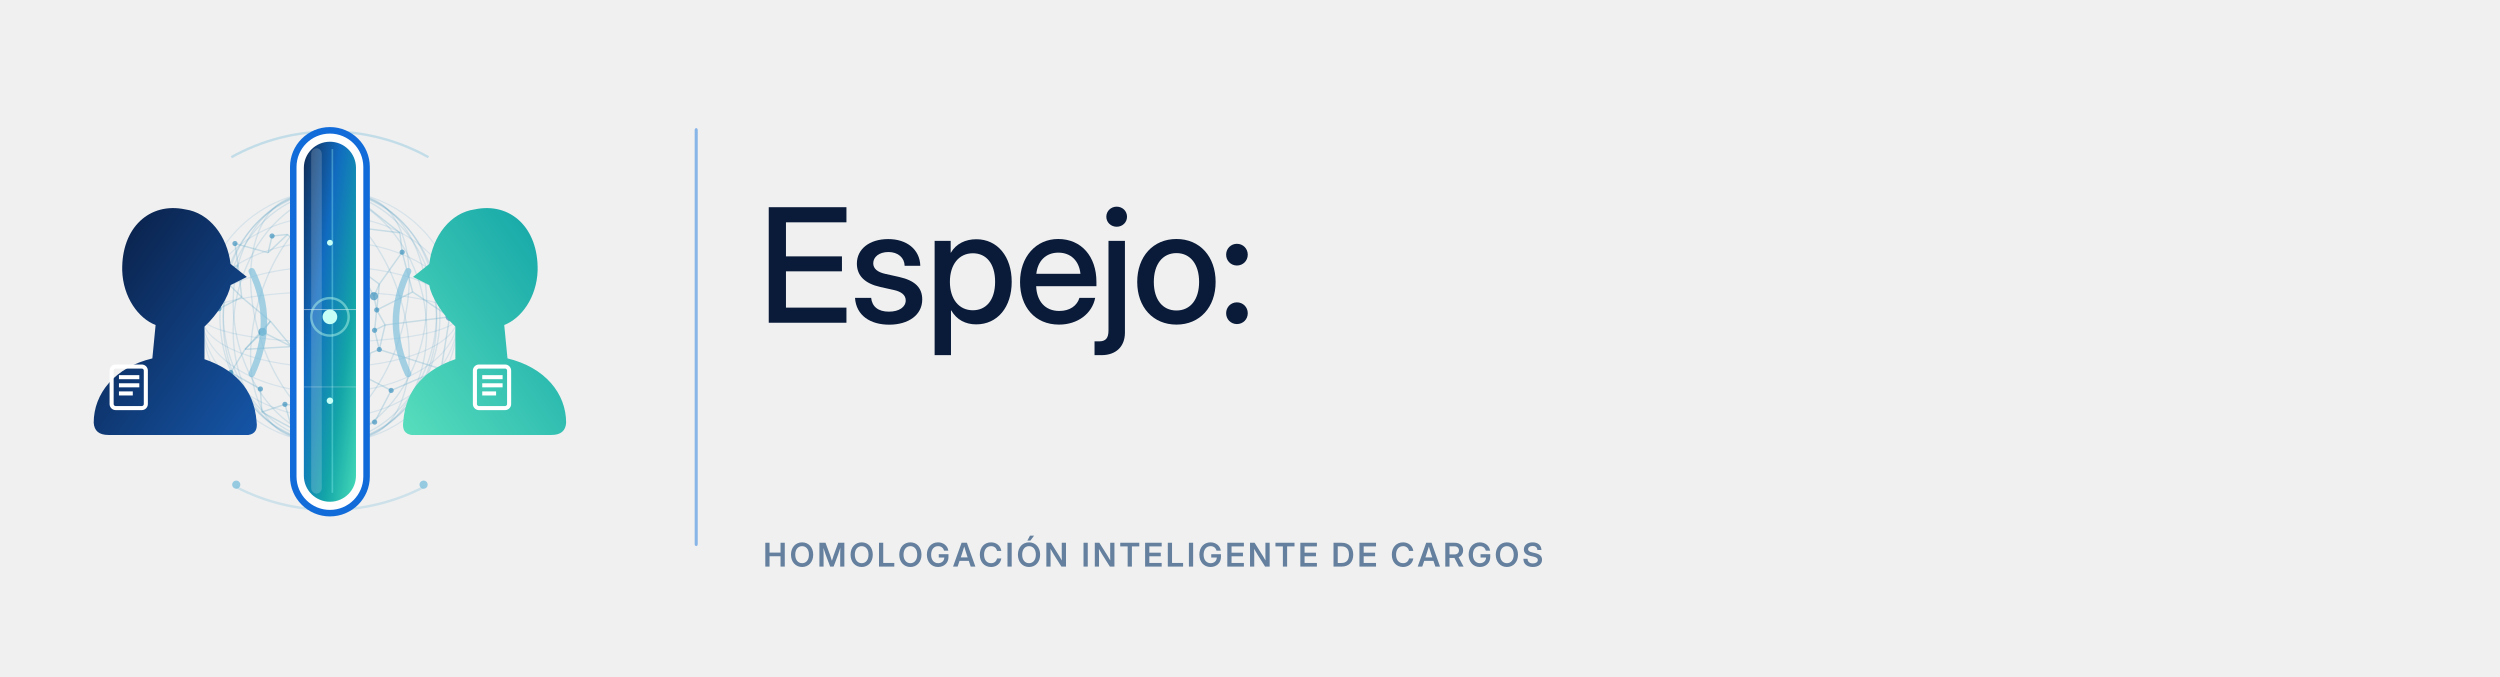
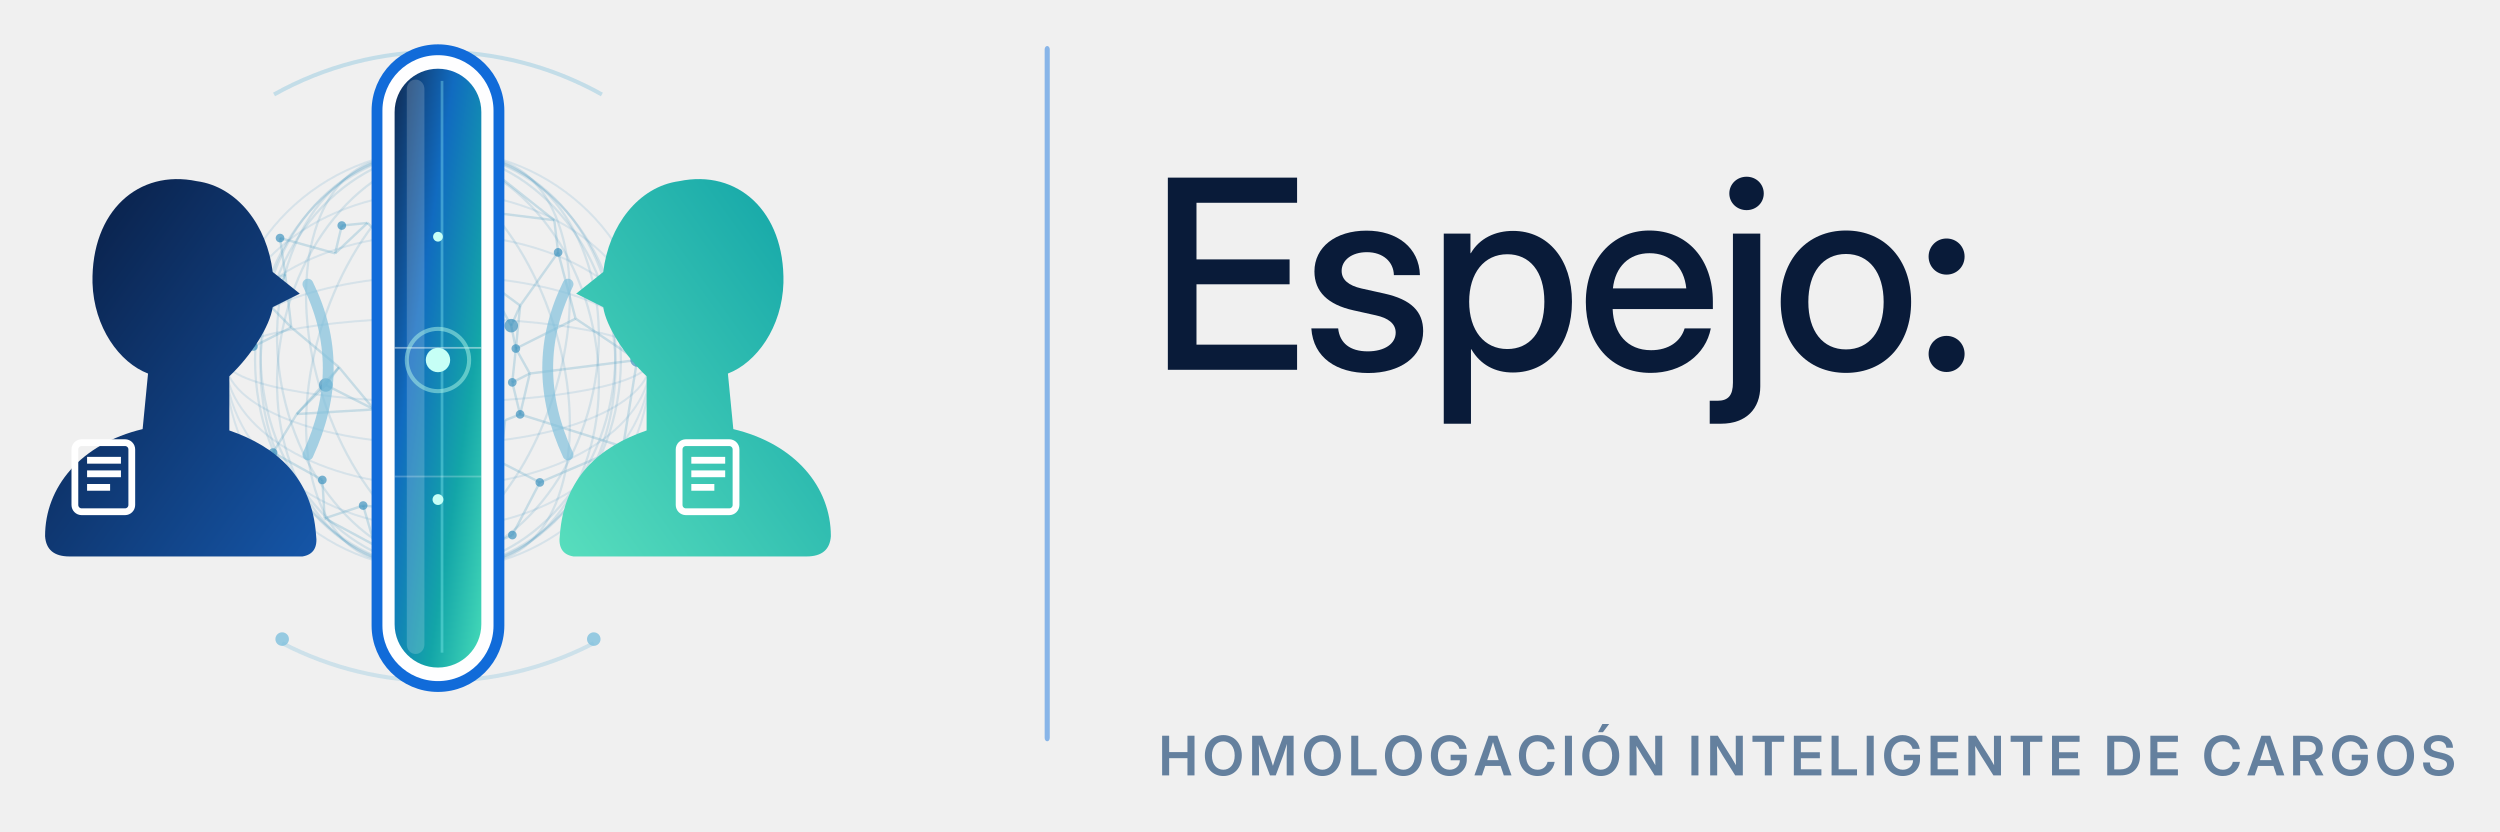
- <svg xmlns="http://www.w3.org/2000/svg" width="2440" height="660" viewBox="0 0 2440 660">
+ <svg xmlns="http://www.w3.org/2000/svg" width="1467" height="488" viewBox="65 98 1467 488">
  <defs>
    <linearGradient id="prism" x1="0" x2="0.95" y1="0" y2="1">
      <stop offset="0" stop-color="#102B54" />
      <stop offset="0.35" stop-color="#116BC0" />
      <stop offset="0.72" stop-color="#13A5A8" />
      <stop offset="1" stop-color="#42D7B7" />
    </linearGradient>
    <linearGradient id="bright" x1="0" y1="0" x2="1" y2="1">
      <stop stop-color="#0C64DD" />
      <stop offset="0.52" stop-color="#168DDB" />
      <stop offset="1" stop-color="#25C3A8" />
    </linearGradient>
    <linearGradient id="titleBanner" gradientUnits="userSpaceOnUse" x1="1320" y1="0" x2="2620" y2="0">
      <stop stop-color="#1574E4" />
      <stop offset=".56" stop-color="#188BD5" />
      <stop offset="1" stop-color="#10B6A7" />
    </linearGradient>
    <linearGradient id="titleBannerLight" gradientUnits="userSpaceOnUse" x1="1320" y1="0" x2="2620" y2="0">
      <stop stop-color="#6BB3FF" />
      <stop offset=".52" stop-color="#51CDDF" />
      <stop offset="1" stop-color="#68DFCA" />
    </linearGradient>
    <linearGradient id="titleHorizontal" gradientUnits="userSpaceOnUse" x1="740" y1="0" x2="2040" y2="0">
      <stop stop-color="#1574E4" />
      <stop offset=".56" stop-color="#188BD5" />
      <stop offset="1" stop-color="#10B6A7" />
    </linearGradient>
    <linearGradient id="titleHorizontalLight" gradientUnits="userSpaceOnUse" x1="740" y1="0" x2="2040" y2="0">
      <stop stop-color="#6BB3FF" />
      <stop offset=".52" stop-color="#51CDDF" />
      <stop offset="1" stop-color="#68DFCA" />
    </linearGradient>
    <linearGradient id="titleSquare" gradientUnits="userSpaceOnUse" x1="350" y1="0" x2="1250" y2="0">
      <stop stop-color="#1574E4" />
      <stop offset=".56" stop-color="#188BD5" />
      <stop offset="1" stop-color="#10B6A7" />
    </linearGradient>
    <linearGradient id="titleSquareLight" gradientUnits="userSpaceOnUse" x1="350" y1="0" x2="1250" y2="0">
      <stop stop-color="#6BB3FF" />
      <stop offset=".52" stop-color="#51CDDF" />
      <stop offset="1" stop-color="#68DFCA" />
    </linearGradient>
    <linearGradient id="leftHead" x1="0" y1="0" x2="1" y2="1">
      <stop stop-color="#091B3F" />
      <stop offset="1" stop-color="#1556A8" />
    </linearGradient>
    <linearGradient id="rightHead" x1="0" y1="0" x2="1" y2="1">
      <stop stop-color="#0EA1A6" />
      <stop offset="1" stop-color="#58DEBD" />
    </linearGradient>
    <linearGradient id="darkbg" x1="0" y1="0" x2="1" y2="1">
      <stop stop-color="#07152D" />
      <stop offset=".5" stop-color="#0E2851" />
      <stop offset="1" stop-color="#0A1B37" />
    </linearGradient>
    <linearGradient id="lightbg" x1="0" y1="0" x2="1" y2="1">
      <stop stop-color="#FCFEFF" />
      <stop offset=".65" stop-color="#F4F9FF" />
      <stop offset="1" stop-color="#EBF9F8" />
    </linearGradient>
    <radialGradient id="halolight">
      <stop stop-color="#B4EAEF" stop-opacity=".62" />
      <stop offset=".57" stop-color="#C3E9FB" stop-opacity=".25" />
      <stop offset="1" stop-color="#FFFFFF" stop-opacity="0" />
    </radialGradient>
    <radialGradient id="halodark">
      <stop stop-color="#1D9BAD" stop-opacity=".32" />
      <stop offset=".60" stop-color="#1985DA" stop-opacity=".12" />
      <stop offset="1" stop-color="#07315C" stop-opacity="0" />
    </radialGradient>
    <linearGradient id="mirrorShine">
      <stop stop-color="#FFFFFF" stop-opacity="0" />
      <stop offset=".39" stop-color="#FFFFFF" stop-opacity=".3" />
      <stop offset=".53" stop-color="#FFFFFF" stop-opacity=".02" />
      <stop offset="1" stop-color="#FFFFFF" stop-opacity="0" />
    </linearGradient>
    <linearGradient id="appGrad" x1="0" y1="0" x2="1" y2="1">
      <stop stop-color="#102C56" />
      <stop offset=".65" stop-color="#071A34" />
      <stop offset="1" stop-color="#061327" />
    </linearGradient>
    <linearGradient id="appLight" x1="0" y1="0" x2="1" y2="1">
      <stop stop-color="#F9FCFF" />
      <stop offset=".65" stop-color="#EDF8FD" />
      <stop offset="1" stop-color="#E9F7F3" />
    </linearGradient>
    <clipPath id="chipclip">
      <rect x="360" y="167" width="80" height="456" rx="40" />
    </clipPath>
  </defs>
  <g transform="translate(4 0) scale(.795)">
    <path d="M279 193 A248 248 0 0 1 521 193" stroke="#80C0DD" stroke-width="3" stroke-opacity=".4" fill="none" />
    <path d="M285 598 A250 250 0 0 0 515 598" stroke="#80C0DD" stroke-width="3" stroke-opacity=".32" fill="none" />
    <g fill="none">
      <ellipse cx="400" cy="389" rx="89.29" ry="154" stroke="#2C89B9" stroke-opacity="0.15" stroke-width="1.7" transform="rotate(-18 400 389)" />
      <ellipse cx="400" cy="389" rx="116.91" ry="154" stroke="#2C89B9" stroke-opacity="0.15" stroke-width="1.7" transform="rotate(-12 400 389)" />
      <ellipse cx="400" cy="389" rx="130.71" ry="154" stroke="#2C89B9" stroke-opacity="0.15" stroke-width="1.7" transform="rotate(-6 400 389)" />
      <ellipse cx="400" cy="389" rx="135.00" ry="154" stroke="#2C89B9" stroke-opacity="0.15" stroke-width="1.7" transform="rotate(0 400 389)" />
      <ellipse cx="400" cy="389" rx="130.71" ry="154" stroke="#2C89B9" stroke-opacity="0.15" stroke-width="1.7" transform="rotate(6 400 389)" />
      <ellipse cx="400" cy="389" rx="116.91" ry="154" stroke="#2C89B9" stroke-opacity="0.15" stroke-width="1.7" transform="rotate(12 400 389)" />
      <ellipse cx="400" cy="389" rx="89.29" ry="154" stroke="#2C89B9" stroke-opacity="0.15" stroke-width="1.7" transform="rotate(18 400 389)" />
      <ellipse cx="400" cy="389" rx="157" ry="31" stroke="#2C89B9" stroke-opacity=".13" stroke-width="1.5" />
      <ellipse cx="400" cy="389" rx="157" ry="62" stroke="#2C89B9" stroke-opacity=".13" stroke-width="1.5" />
      <ellipse cx="400" cy="389" rx="157" ry="93" stroke="#2C89B9" stroke-opacity=".13" stroke-width="1.5" />
      <ellipse cx="400" cy="389" rx="157" ry="124" stroke="#2C89B9" stroke-opacity=".13" stroke-width="1.5" />
      <ellipse cx="400" cy="389" rx="157" ry="155" stroke="#2C89B9" stroke-opacity=".13" stroke-width="1.5" />
      <path d="M546.99 389.00 L501.56 358.45" stroke="#58A4C5" stroke-width="1.8" stroke-opacity=".27" />
      <path d="M546.99 389.00 L536.60 453.04" stroke="#58A4C5" stroke-width="1.8" stroke-opacity=".27" />
      <path d="M546.99 389.00 L467.75 398.97" stroke="#58A4C5" stroke-width="1.8" stroke-opacity=".27" />
      <path d="M467.75 398.97 L454.84 405.50" stroke="#58A4C5" stroke-width="1.8" stroke-opacity=".27" />
      <path d="M467.75 398.97 L457.48 380.54" stroke="#58A4C5" stroke-width="1.8" stroke-opacity=".27" />
      <path d="M467.75 398.97 L460.62 429.11" stroke="#58A4C5" stroke-width="1.8" stroke-opacity=".27" />
      <path d="M454.84 405.50 L460.62 429.11" stroke="#58A4C5" stroke-width="1.8" stroke-opacity=".27" />
      <path d="M454.84 405.50 L457.48 380.54" stroke="#58A4C5" stroke-width="1.8" stroke-opacity=".27" />
      <path d="M536.60 453.04 L475.18 479.34" stroke="#58A4C5" stroke-width="1.8" stroke-opacity=".27" />
      <path d="M536.60 453.04 L460.62 429.11" stroke="#58A4C5" stroke-width="1.8" stroke-opacity=".27" />
      <path d="M460.62 429.11 L449.58 433.43" stroke="#58A4C5" stroke-width="1.8" stroke-opacity=".27" />
      <path d="M449.58 433.43 L445.94 464.27" stroke="#58A4C5" stroke-width="1.8" stroke-opacity=".27" />
      <path d="M475.18 479.34 L445.94 464.27" stroke="#58A4C5" stroke-width="1.8" stroke-opacity=".27" />
      <path d="M475.18 479.34 L454.91 518.21" stroke="#58A4C5" stroke-width="1.8" stroke-opacity=".27" />
      <path d="M445.94 464.27 L419.54 463.74" stroke="#58A4C5" stroke-width="1.8" stroke-opacity=".27" />
      <path d="M454.91 518.21 L416.09 535.23" stroke="#58A4C5" stroke-width="1.8" stroke-opacity=".27" />
      <path d="M419.54 463.74 L396.87 474.61" stroke="#58A4C5" stroke-width="1.8" stroke-opacity=".27" />
      <path d="M416.09 535.23 L379.53 499.83" stroke="#58A4C5" stroke-width="1.8" stroke-opacity=".27" />
      <path d="M416.09 535.23 L353.35 525.74" stroke="#58A4C5" stroke-width="1.8" stroke-opacity=".27" />
      <path d="M396.87 474.61 L379.53 499.83" stroke="#58A4C5" stroke-width="1.8" stroke-opacity=".27" />
      <path d="M379.53 499.83 L344.77 496.42" stroke="#58A4C5" stroke-width="1.8" stroke-opacity=".27" />
      <path d="M379.53 499.83 L353.35 525.74" stroke="#58A4C5" stroke-width="1.8" stroke-opacity=".27" />
      <path d="M353.35 525.74 L344.77 496.42" stroke="#58A4C5" stroke-width="1.8" stroke-opacity=".27" />
      <path d="M353.35 525.74 L316.39 505.86" stroke="#58A4C5" stroke-width="1.8" stroke-opacity=".27" />
      <path d="M344.77 496.42 L316.39 505.86" stroke="#58A4C5" stroke-width="1.8" stroke-opacity=".27" />
      <path d="M316.39 505.86 L314.64 477.53" stroke="#58A4C5" stroke-width="1.8" stroke-opacity=".27" />
      <path d="M314.64 477.53 L278.25 457.33" stroke="#58A4C5" stroke-width="1.8" stroke-opacity=".27" />
      <path d="M352.79 425.46 L317.20 407.44" stroke="#58A4C5" stroke-width="1.8" stroke-opacity=".27" />
      <path d="M352.79 425.46 L326.94 394.35" stroke="#58A4C5" stroke-width="1.8" stroke-opacity=".27" />
      <path d="M352.79 425.46 L295.77 428.87" stroke="#58A4C5" stroke-width="1.8" stroke-opacity=".27" />
      <path d="M278.25 457.33 L295.77 428.87" stroke="#58A4C5" stroke-width="1.8" stroke-opacity=".27" />
      <path d="M295.77 428.87 L317.20 407.44" stroke="#58A4C5" stroke-width="1.8" stroke-opacity=".27" />
      <path d="M295.77 428.87 L326.94 394.35" stroke="#58A4C5" stroke-width="1.8" stroke-opacity=".27" />
      <path d="M317.20 407.44 L326.94 394.35" stroke="#58A4C5" stroke-width="1.8" stroke-opacity=".27" />
      <path d="M326.94 394.35 L291.70 364.88" stroke="#58A4C5" stroke-width="1.8" stroke-opacity=".27" />
      <path d="M263.78 379.03 L291.70 364.88" stroke="#58A4C5" stroke-width="1.8" stroke-opacity=".27" />
      <path d="M263.78 379.03 L264.52 337.18" stroke="#58A4C5" stroke-width="1.8" stroke-opacity=".27" />
      <path d="M263.78 379.03 L287.24 325.72" stroke="#58A4C5" stroke-width="1.8" stroke-opacity=".27" />
      <path d="M291.70 364.88 L264.52 337.18" stroke="#58A4C5" stroke-width="1.8" stroke-opacity=".27" />
      <path d="M291.70 364.88 L287.24 325.72" stroke="#58A4C5" stroke-width="1.8" stroke-opacity=".27" />
      <path d="M264.52 337.18 L287.24 325.72" stroke="#58A4C5" stroke-width="1.8" stroke-opacity=".27" />
      <path d="M287.24 325.72 L283.43 298.99" stroke="#58A4C5" stroke-width="1.8" stroke-opacity=".27" />
      <path d="M283.43 298.99 L324.09 310.27" stroke="#58A4C5" stroke-width="1.8" stroke-opacity=".27" />
      <path d="M324.09 310.27 L328.99 289.74" stroke="#58A4C5" stroke-width="1.8" stroke-opacity=".27" />
      <path d="M324.09 310.27 L347.97 287.81" stroke="#58A4C5" stroke-width="1.8" stroke-opacity=".27" />
      <path d="M328.99 289.74 L347.97 287.81" stroke="#58A4C5" stroke-width="1.8" stroke-opacity=".27" />
      <path d="M347.97 287.81 L374.23 313.47" stroke="#58A4C5" stroke-width="1.8" stroke-opacity=".27" />
      <path d="M374.23 313.47 L396.90 304.06" stroke="#58A4C5" stroke-width="1.8" stroke-opacity=".27" />
      <path d="M373.33 244.60 L414.22 259.79" stroke="#58A4C5" stroke-width="1.8" stroke-opacity=".27" />
      <path d="M396.90 304.06 L435.76 330.40" stroke="#58A4C5" stroke-width="1.8" stroke-opacity=".27" />
      <path d="M396.90 304.06 L414.22 259.79" stroke="#58A4C5" stroke-width="1.8" stroke-opacity=".27" />
      <path d="M414.22 259.79 L437.09 247.12" stroke="#58A4C5" stroke-width="1.8" stroke-opacity=".27" />
      <path d="M414.22 259.79 L445.95 280.87" stroke="#58A4C5" stroke-width="1.8" stroke-opacity=".27" />
      <path d="M437.09 247.12 L445.95 280.87" stroke="#58A4C5" stroke-width="1.8" stroke-opacity=".27" />
      <path d="M437.09 247.12 L485.86 285.83" stroke="#58A4C5" stroke-width="1.8" stroke-opacity=".27" />
      <path d="M445.95 280.87 L485.86 285.83" stroke="#58A4C5" stroke-width="1.8" stroke-opacity=".27" />
      <path d="M435.76 330.40 L460.68 348.85" stroke="#58A4C5" stroke-width="1.8" stroke-opacity=".27" />
      <path d="M435.76 330.40 L454.07 363.65" stroke="#58A4C5" stroke-width="1.8" stroke-opacity=".27" />
      <path d="M485.86 285.83 L488.69 309.54" stroke="#58A4C5" stroke-width="1.8" stroke-opacity=".27" />
      <path d="M488.69 309.54 L460.68 348.85" stroke="#58A4C5" stroke-width="1.8" stroke-opacity=".27" />
      <path d="M488.69 309.54 L501.56 358.45" stroke="#58A4C5" stroke-width="1.8" stroke-opacity=".27" />
      <path d="M460.68 348.85 L454.07 363.65" stroke="#58A4C5" stroke-width="1.8" stroke-opacity=".27" />
      <path d="M460.68 348.85 L457.48 380.54" stroke="#58A4C5" stroke-width="1.8" stroke-opacity=".27" />
      <path d="M454.07 363.65 L457.48 380.54" stroke="#58A4C5" stroke-width="1.8" stroke-opacity=".27" />
      <path d="M501.56 358.45 L457.48 380.54" stroke="#58A4C5" stroke-width="1.8" stroke-opacity=".27" />
      <circle cx="546.99" cy="389.00" r="5" fill="#2C89B9" fill-opacity="0.62" stroke="none" />
      <circle cx="454.84" cy="405.50" r="3.2" fill="#2C89B9" fill-opacity="0.62" stroke="none" />
      <circle cx="460.62" cy="429.11" r="3.2" fill="#2C89B9" fill-opacity="0.62" stroke="none" />
      <circle cx="475.18" cy="479.34" r="3.2" fill="#2C89B9" fill-opacity="0.62" stroke="none" />
      <circle cx="454.91" cy="518.21" r="3.2" fill="#2C89B9" fill-opacity="0.62" stroke="none" />
      <circle cx="416.09" cy="535.23" r="5" fill="#2C89B9" fill-opacity="0.62" stroke="none" />
      <circle cx="379.53" cy="499.83" r="3.2" fill="#2C89B9" fill-opacity="0.62" stroke="none" />
      <circle cx="344.77" cy="496.42" r="3.2" fill="#2C89B9" fill-opacity="0.62" stroke="none" />
      <circle cx="314.64" cy="477.53" r="3.2" fill="#2C89B9" fill-opacity="0.62" stroke="none" />
      <circle cx="278.25" cy="457.33" r="3.2" fill="#2C89B9" fill-opacity="0.62" stroke="none" />
      <circle cx="317.20" cy="407.44" r="5" fill="#2C89B9" fill-opacity="0.62" stroke="none" />
      <circle cx="263.78" cy="379.03" r="3.2" fill="#2C89B9" fill-opacity="0.62" stroke="none" />
      <circle cx="264.52" cy="337.18" r="3.2" fill="#2C89B9" fill-opacity="0.62" stroke="none" />
      <circle cx="283.43" cy="298.99" r="3.2" fill="#2C89B9" fill-opacity="0.62" stroke="none" />
      <circle cx="328.99" cy="289.74" r="3.2" fill="#2C89B9" fill-opacity="0.62" stroke="none" />
      <circle cx="374.23" cy="313.47" r="5" fill="#2C89B9" fill-opacity="0.62" stroke="none" />
      <circle cx="396.90" cy="304.06" r="3.2" fill="#2C89B9" fill-opacity="0.62" stroke="none" />
      <circle cx="437.09" cy="247.12" r="3.2" fill="#2C89B9" fill-opacity="0.62" stroke="none" />
      <circle cx="435.76" cy="330.40" r="3.2" fill="#2C89B9" fill-opacity="0.62" stroke="none" />
      <circle cx="488.69" cy="309.54" r="3.2" fill="#2C89B9" fill-opacity="0.62" stroke="none" />
      <circle cx="454.07" cy="363.65" r="5" fill="#2C89B9" fill-opacity="0.62" stroke="none" />
      <circle cx="457.48" cy="380.54" r="3.2" fill="#2C89B9" fill-opacity="0.62" stroke="none" />
    </g>
    <path d="M304 333 Q334 394 304 459" stroke="#80C0DD" stroke-width="8" fill="none" stroke-linecap="round" stroke-opacity=".68" />
    <path d="M496 333 Q466 394 496 459" stroke="#80C0DD" stroke-width="8" fill="none" stroke-linecap="round" stroke-opacity=".68" />
    <path d="M 222 257 C 179 248 144 279 145 332 C 146 365 165 391 186 399 L 182 440 C 136 451 110 483 110 519 Q 111 534 128 534 L 300 534 Q 312 532 310 518 C 307 476 281 453 246 441 L 246 401 C 262 386 276 364 278 350 L 298 340 L 278 324 C 274 290 252 261 222 257 Z" fill="url(#leftHead)" />
    <path d="M 222 257 C 179 248 144 279 145 332 C 146 365 165 391 186 399 L 182 440 C 136 451 110 483 110 519 Q 111 534 128 534 L 300 534 Q 312 532 310 518 C 307 476 281 453 246 441 L 246 401 C 262 386 276 364 278 350 L 298 340 L 278 324 C 274 290 252 261 222 257 Z" transform="translate(800 0) scale(-1 1)" fill="url(#rightHead)" />
    <g transform="translate(157 472)" fill="none" stroke="#FFFFFF" stroke-width="5" stroke-linejoin="round">
      <rect x="-25" y="-22" width="42" height="51" rx="5" />
      <path d="M-16 -9 H9 M-16 1 H9 M-16 11 H1" />
    </g>
    <g transform="translate(603 472)" fill="none" stroke="#FFFFFF" stroke-width="5" stroke-linejoin="round">
      <rect x="-25" y="-22" width="42" height="51" rx="5" />
      <path d="M-16 -9 H9 M-16 1 H9 M-16 11 H1" />
    </g>
    <rect x="355" y="160" width="90" height="470" rx="45" fill="#FEFEFF" stroke="#116BD9" stroke-width="8" />
    <rect x="368" y="174" width="64" height="442" rx="32" fill="url(#prism)" />
    <rect x="377" y="182" width="13" height="424" rx="7" fill="#FFFFFF" opacity=".18" />
    <path d="M403 183 V605" stroke="#9DFFFF" stroke-opacity=".32" stroke-width="2" />
    <path d="M368 380 H432" stroke="#FFFFFF" stroke-width="1.3" stroke-opacity=".45" />
    <path d="M368 475 H432" stroke="#FFFFFF" stroke-width="1.3" stroke-opacity=".24" />
    <circle cx="400" cy="389" r="9" fill="#C6FFF6" />
    <circle cx="400" cy="389" r="23" fill="none" stroke="#B0F7E9" stroke-opacity=".5" stroke-width="3" />
    <circle cx="400" cy="298" r="3.6" fill="#C6FFF6" />
    <circle cx="400" cy="492" r="4" fill="#C6FFF6" />
    <circle cx="285" cy="595" r="5" fill="#80C0DD" opacity=".8" />
    <circle cx="515" cy="595" r="5" fill="#80C0DD" opacity=".8" />
  </g>
  <rect x="678" y="125" width="3" height="408" rx="2" fill="#1775DF" opacity=".48" />
  <g fill="#091B39" opacity="1">
    <path d="M136 0H1138V195H358V663H1080V856H358V1295H1138V1490H136Z" transform="translate(740.00 315.00) scale(0.075684 -0.075684)" />
    <path d="M510 -25C756 -25 936 99 936 300C936 453 842 545 636 591L456 631C361 653 304 696 304 767C304 848 380 912 500 912C625 912 707 837 709 734H911C905 947 735 1079 497 1079C255 1079 93 950 93 763C93 606 197 505 396 461L571 422C662 402 723 360 723 288C723 204 640 143 506 143C369 143 289 207 277 321H69C84 92 268 -25 510 -25Z" transform="translate(829.27 315.00) scale(0.075684 -0.075684)" />
    <path d="M119 -418H330V159H333C404 38 517 -21 655 -21C930 -21 1113 201 1113 528C1113 854 929 1077 656 1077C519 1077 396 1020 329 904H326V1056H119ZM612 161C432 161 316 306 316 528C316 750 432 896 612 896C782 896 899 767 899 528C899 290 782 161 612 161Z" transform="translate(903.19 315.00) scale(0.075684 -0.075684)" />
    <path d="M570 -24C809 -24 997 117 1036 321H833C803 221 711 152 573 152C388 152 282 281 275 471H1052V528C1052 854 858 1080 559 1080C271 1080 67 848 67 526C67 207 257 -24 570 -24ZM277 631C295 799 402 904 561 904C721 904 829 799 846 631Z" transform="translate(990.49 315.00) scale(0.075684 -0.075684)" />
    <path d="M119 1056V-100C119 -198 83 -240 -1 -240H-61V-418H27C224 -418 331 -299 331 -128V1056ZM225 1238C300 1238 358 1295 358 1367C358 1440 300 1497 225 1497C150 1497 91 1440 91 1367C91 1295 150 1238 225 1238Z" transform="translate(1072.88 315.00) scale(0.075684 -0.075684)" />
    <path d="M573 -24C875 -24 1078 201 1078 526C1078 853 875 1080 573 1080C271 1080 67 853 67 526C67 201 271 -24 573 -24ZM573 158C392 158 281 301 281 526C281 753 393 898 573 898C753 898 865 753 865 526C865 302 754 158 573 158Z" transform="translate(1104.86 315.00) scale(0.075684 -0.075684)" />
    <path d="M233 738C312 738 373 800 373 878C373 956 312 1018 233 1018C155 1018 94 956 94 878C94 800 155 738 233 738ZM233 -17C312 -17 373 44 373 123C373 201 312 263 233 263C155 263 94 201 94 123C94 44 155 -17 233 -17Z" transform="translate(1189.59 315.00) scale(0.075684 -0.075684)" />
  </g>
  <defs>
    <clipPath id="clip_horizontal_light">
      <g fill="#FFFFFF" opacity="1">
        <path d="M111 0H419V628H1052V0H1359V1490H1052V892H419V1490H111Z" transform="translate(740.00 480.00) scale(0.077148 -0.077148)" />
        <path d="M594 -24C915 -24 1131 196 1131 527C1131 858 915 1080 594 1080C274 1080 58 858 58 527C58 196 274 -24 594 -24ZM594 215C451 215 355 331 355 527C355 724 452 841 594 841C737 841 834 724 834 527C834 331 738 215 594 215Z" transform="translate(850.49 480.00) scale(0.077148 -0.077148)" />
        <path d="M104 0H399V623C399 759 483 835 588 835C691 835 763 764 763 654V0H1047V636C1047 754 1118 835 1232 835C1333 835 1411 773 1411 646V0H1705V700C1705 942 1554 1078 1351 1078C1198 1078 1068 1001 1013 872C969 1001 850 1078 708 1078C574 1078 451 1009 388 866V1056H104Z" transform="translate(939.21 480.00) scale(0.077148 -0.077148)" />
        <path d="M594 -24C915 -24 1131 196 1131 527C1131 858 915 1080 594 1080C274 1080 58 858 58 527C58 196 274 -24 594 -24ZM594 215C451 215 355 331 355 527C355 724 452 841 594 841C737 841 834 724 834 527C834 331 738 215 594 215Z" transform="translate(1075.85 480.00) scale(0.077148 -0.077148)" />
        <path d="M399 1490H104V0H399Z" transform="translate(1164.58 480.00) scale(0.077148 -0.077148)" />
        <path d="M594 -24C915 -24 1131 196 1131 527C1131 858 915 1080 594 1080C274 1080 58 858 58 527C58 196 274 -24 594 -24ZM594 215C451 215 355 331 355 527C355 724 452 841 594 841C737 841 834 724 834 527C834 331 738 215 594 215Z" transform="translate(1200.39 480.00) scale(0.077148 -0.077148)" />
        <path d="M603 -432C909 -432 1119 -294 1119 41V1056H828V903H827C760 1020 650 1078 513 1078C243 1078 58 853 58 536C58 221 239 -1 515 -1C653 -1 764 55 827 179H828V17C828 -135 747 -215 603 -215C493 -215 415 -170 394 -90H110C140 -295 303 -432 603 -432ZM591 235C448 235 355 346 355 540C355 734 448 844 591 844C740 844 839 724 839 540C839 355 740 235 591 235Z" transform="translate(1289.12 480.00) scale(0.077148 -0.077148)" />
        <path d="M427 -18C589 -18 680 46 736 149H740V0H1028V716C1028 942 862 1078 573 1078C283 1078 111 940 98 722H375C382 803 454 859 564 859C672 859 737 805 737 727V720C737 652 669 643 476 624C256 604 64 536 64 298C64 87 216 -18 427 -18ZM509 187C410 187 346 231 346 306C346 390 426 429 527 444C622 459 705 473 739 492V386C739 272 651 187 509 187Z" transform="translate(1380.55 480.00) scale(0.077148 -0.077148)" />
      </g>
    </clipPath>
    <linearGradient id="gradient_horizontal_light" gradientUnits="userSpaceOnUse" x1="740.00" y1="0" x2="1464.88" y2="0">
      <stop stop-color="#1574E4" />
      <stop offset=".50" stop-color="#188BD5" />
      <stop offset="1" stop-color="#10B6A7" />
    </linearGradient>
  </defs>
  <rect x="738" y="290.4" width="728.88" height="268.6" fill="url(#gradient_horizontal_light)" clip-path="url(#clip_horizontal_light)" />
  <g fill="#64809E" opacity="1">
    <path d="M124 0H388V646H1075V0H1340V1490H1075V875H388V1490H124Z" transform="translate(745.00 553.00) scale(0.015625 -0.015625)" />
    <path d="M766 -24C1165 -24 1460 279 1460 744C1460 1211 1165 1514 766 1514C367 1514 72 1211 72 744C72 280 367 -24 766 -24ZM766 213C522 213 338 404 338 744C338 1085 522 1277 766 1277C1009 1277 1193 1085 1193 744C1193 404 1009 213 766 213Z" transform="translate(770.88 553.00) scale(0.015625 -0.015625)" />
    <path d="M124 0H384V760C384 860 379 1015 376 1162C428 1001 478 847 509 760L795 0H1011L1295 760C1327 851 1378 1015 1431 1183C1427 1030 1422 865 1422 760V0H1682V1490H1300L1015 707C988 624 940 475 905 359C870 475 822 624 794 707L504 1490H124Z" transform="translate(797.81 553.00) scale(0.015625 -0.015625)" />
    <path d="M766 -24C1165 -24 1460 279 1460 744C1460 1211 1165 1514 766 1514C367 1514 72 1211 72 744C72 280 367 -24 766 -24ZM766 213C522 213 338 404 338 744C338 1085 522 1277 766 1277C1009 1277 1193 1085 1193 744C1193 404 1009 213 766 213Z" transform="translate(829.03 553.00) scale(0.015625 -0.015625)" />
    <path d="M124 0H1079V229H388V1490H124Z" transform="translate(855.97 553.00) scale(0.015625 -0.015625)" />
    <path d="M766 -24C1165 -24 1460 279 1460 744C1460 1211 1165 1514 766 1514C367 1514 72 1211 72 744C72 280 367 -24 766 -24ZM766 213C522 213 338 404 338 744C338 1085 522 1277 766 1277C1009 1277 1193 1085 1193 744C1193 404 1009 213 766 213Z" transform="translate(876.56 553.00) scale(0.015625 -0.015625)" />
    <path d="M771 -24C1147 -24 1422 233 1422 596V776H815V567H1161C1159 356 997 213 777 213C509 213 338 422 338 744C338 1067 508 1277 775 1277C966 1277 1106 1164 1143 996H1412C1369 1304 1101 1514 768 1514C368 1514 72 1212 72 744C72 288 358 -24 771 -24Z" transform="translate(903.50 553.00) scale(0.015625 -0.015625)" />
    <path d="M13 0H297L419 356H997L1116 0H1407L877 1490H545ZM493 573 565 783C610 920 655 1063 711 1251C767 1063 811 920 855 783L925 573Z" transform="translate(929.98 553.00) scale(0.015625 -0.015625)" />
    <path d="M774 -24C1110 -24 1366 184 1416 509H1148C1106 320 966 213 776 213C502 213 338 424 338 744C338 1066 503 1277 776 1277C967 1277 1107 1169 1147 979H1416C1366 1305 1110 1514 774 1514C363 1514 72 1212 72 744C72 279 363 -24 774 -24Z" transform="translate(955.17 553.00) scale(0.015625 -0.015625)" />
    <path d="M388 1490H124V0H388Z" transform="translate(981.36 553.00) scale(0.015625 -0.015625)" />
    <path d="M766 -24C1165 -24 1460 279 1460 744C1460 1211 1165 1514 766 1514C367 1514 72 1211 72 744C72 280 367 -24 766 -24ZM766 213C522 213 338 404 338 744C338 1085 522 1277 766 1277C1009 1277 1193 1085 1193 744C1193 404 1009 213 766 213ZM662 1622H848L1081 1930H825Z" transform="translate(992.36 553.00) scale(0.015625 -0.015625)" />
    <path d="M124 0H388V749C388 814 387 942 381 1108C472 947 551 815 593 748L1065 0H1351V1490H1086V678C1086 619 1088 495 1092 383C1033 489 967 603 932 659L409 1490H124Z" transform="translate(1019.30 553.00) scale(0.015625 -0.015625)" />
    <path d="M388 1490H124V0H388Z" transform="translate(1055.58 553.00) scale(0.015625 -0.015625)" />
    <path d="M124 0H388V749C388 814 387 942 381 1108C472 947 551 815 593 748L1065 0H1351V1490H1086V678C1086 619 1088 495 1092 383C1033 489 967 603 932 659L409 1490H124Z" transform="translate(1066.58 553.00) scale(0.015625 -0.015625)" />
    <path d="M46 1261H510V0H775V1261H1237V1490H46Z" transform="translate(1092.62 553.00) scale(0.015625 -0.015625)" />
    <path d="M124 0H1159V229H388V644H1101V869H388V1261H1159V1490H124Z" transform="translate(1115.69 553.00) scale(0.015625 -0.015625)" />
    <path d="M124 0H1079V229H388V1490H124Z" transform="translate(1137.84 553.00) scale(0.015625 -0.015625)" />
    <path d="M388 1490H124V0H388Z" transform="translate(1158.44 553.00) scale(0.015625 -0.015625)" />
    <path d="M771 -24C1147 -24 1422 233 1422 596V776H815V567H1161C1159 356 997 213 777 213C509 213 338 422 338 744C338 1067 508 1277 775 1277C966 1277 1106 1164 1143 996H1412C1369 1304 1101 1514 768 1514C368 1514 72 1212 72 744C72 288 358 -24 771 -24Z" transform="translate(1169.44 553.00) scale(0.015625 -0.015625)" />
    <path d="M124 0H1159V229H388V644H1101V869H388V1261H1159V1490H124Z" transform="translate(1195.92 553.00) scale(0.015625 -0.015625)" />
    <path d="M124 0H388V749C388 814 387 942 381 1108C472 947 551 815 593 748L1065 0H1351V1490H1086V678C1086 619 1088 495 1092 383C1033 489 967 603 932 659L409 1490H124Z" transform="translate(1218.08 553.00) scale(0.015625 -0.015625)" />
    <path d="M46 1261H510V0H775V1261H1237V1490H46Z" transform="translate(1244.12 553.00) scale(0.015625 -0.015625)" />
    <path d="M124 0H1159V229H388V644H1101V869H388V1261H1159V1490H124Z" transform="translate(1267.19 553.00) scale(0.015625 -0.015625)" />
    <path d="M627 0C1083 0 1356 286 1356 747C1356 1205 1081 1490 638 1490H124V0ZM388 226V1264H621C935 1264 1089 1075 1089 747C1089 416 937 226 613 226Z" transform="translate(1299.58 553.00) scale(0.015625 -0.015625)" />
    <path d="M124 0H1159V229H388V644H1101V869H388V1261H1159V1490H124Z" transform="translate(1324.89 553.00) scale(0.015625 -0.015625)" />
    <path d="M774 -24C1110 -24 1366 184 1416 509H1148C1106 320 966 213 776 213C502 213 338 424 338 744C338 1066 503 1277 776 1277C967 1277 1107 1169 1147 979H1416C1366 1305 1110 1514 774 1514C363 1514 72 1212 72 744C72 279 363 -24 774 -24Z" transform="translate(1357.28 553.00) scale(0.015625 -0.015625)" />
    <path d="M13 0H297L419 356H997L1116 0H1407L877 1490H545ZM493 573 565 783C610 920 655 1063 711 1251C767 1063 811 920 855 783L925 573Z" transform="translate(1383.47 553.00) scale(0.015625 -0.015625)" />
    <path d="M124 0H388V542H688C691 542 693 542 695 542L975 0H1266L955 590C1132 662 1238 811 1238 1014C1238 1306 1033 1490 705 1490H124ZM388 760V1266H690C868 1266 978 1169 978 1014C978 858 868 760 692 760Z" transform="translate(1408.66 553.00) scale(0.015625 -0.015625)" />
    <path d="M771 -24C1147 -24 1422 233 1422 596V776H815V567H1161C1159 356 997 213 777 213C509 213 338 422 338 744C338 1067 508 1277 775 1277C966 1277 1106 1164 1143 996H1412C1369 1304 1101 1514 768 1514C368 1514 72 1212 72 744C72 288 358 -24 771 -24Z" transform="translate(1432.27 553.00) scale(0.015625 -0.015625)" />
    <path d="M766 -24C1165 -24 1460 279 1460 744C1460 1211 1165 1514 766 1514C367 1514 72 1211 72 744C72 280 367 -24 766 -24ZM766 213C522 213 338 404 338 744C338 1085 522 1277 766 1277C1009 1277 1193 1085 1193 744C1193 404 1009 213 766 213Z" transform="translate(1458.75 553.00) scale(0.015625 -0.015625)" />
    <path d="M663 -24C1016 -24 1237 152 1237 430C1237 649 1098 778 789 847L638 882C444 927 367 983 367 1083C367 1205 484 1290 649 1290C823 1290 937 1195 948 1038H1199C1190 1334 983 1514 650 1514C321 1514 102 1336 102 1070C102 861 239 730 537 662L697 626C896 580 974 519 974 414C974 283 851 199 665 199C458 199 334 306 332 486H73C73 167 294 -24 663 -24Z" transform="translate(1485.69 553.00) scale(0.015625 -0.015625)" />
  </g>
</svg>
